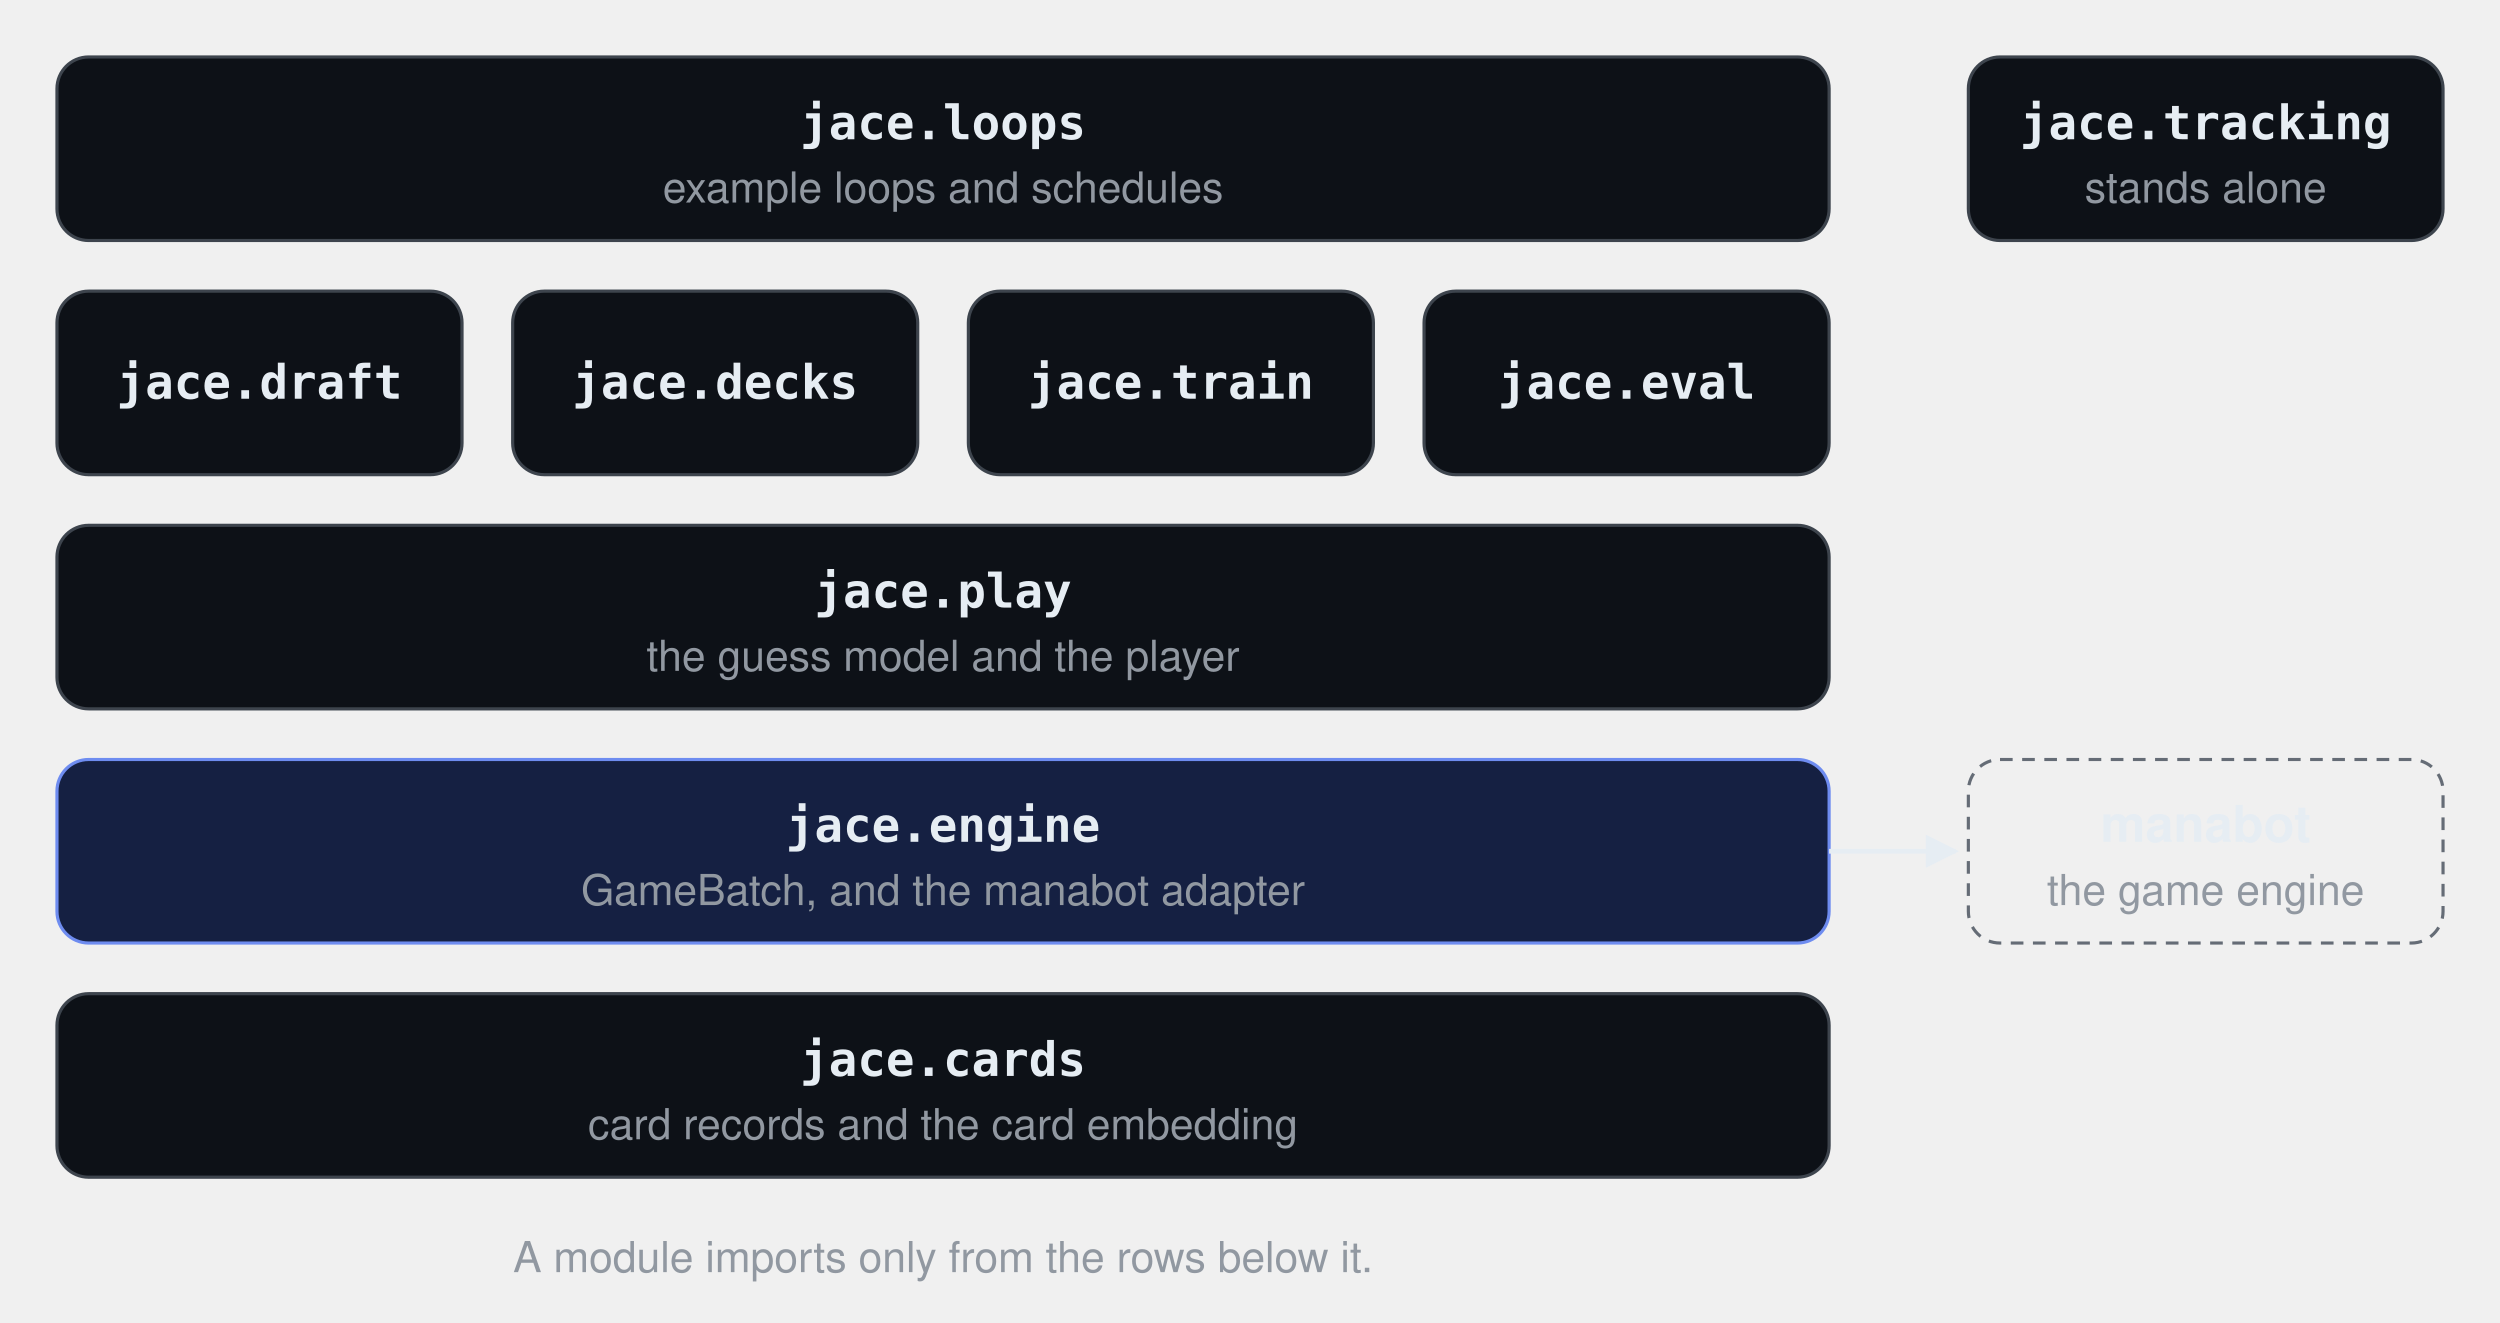
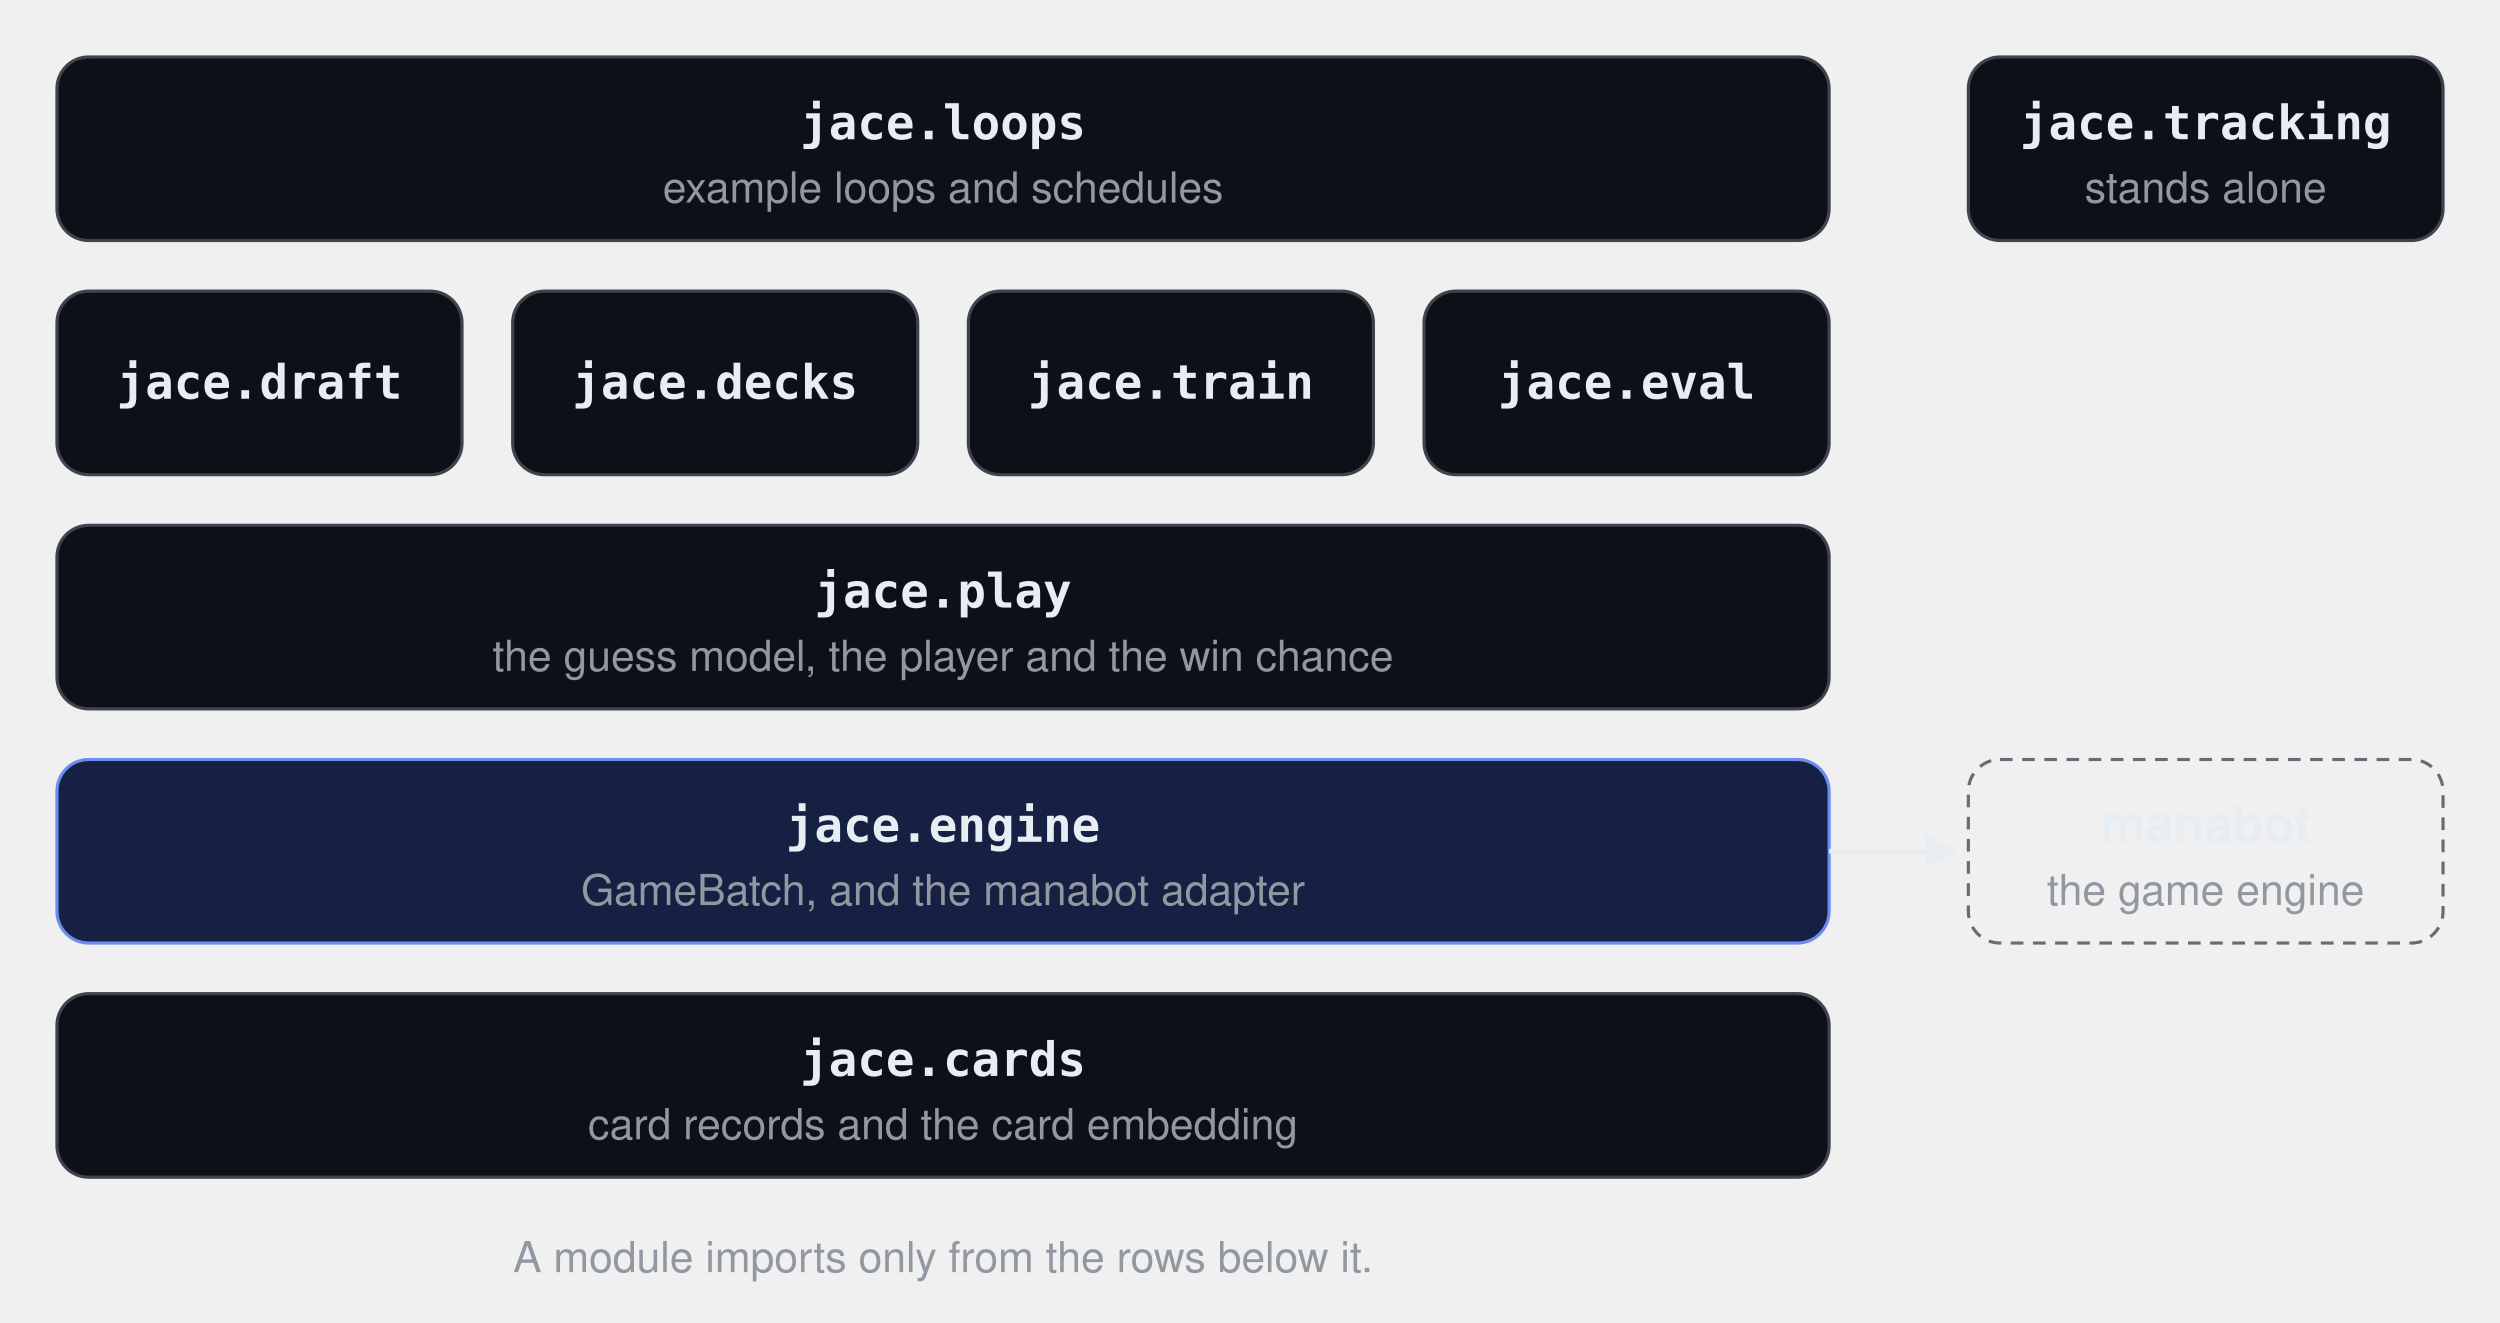
<svg xmlns="http://www.w3.org/2000/svg" viewBox="0 0 790 418" role="img" aria-label="The modules of jace in rows, where a module imports only from the rows below it. Top: jace.loops. Then jace.draft, jace.decks, jace.train and jace.eval. Then jace.play. Then jace.engine, whose adapter is the only code that imports manabot. At the bottom, jace.cards. jace.tracking stands alone. jace.engine is drawn in blue because it is the only way games are played.">
  <style>
text{font-family:-apple-system,BlinkMacSystemFont,"Segoe UI",Helvetica,Arial,sans-serif;fill:#1f2328;text-anchor:middle;font-size:16px}
.t{font-weight:600}.s{font-size:13.5px;fill:#59636e}.l{text-anchor:start}.m{font-family:ui-monospace,SFMono-Regular,Menlo,monospace;font-size:15px;font-weight:600}
.line{fill:none;stroke:#1f2328;stroke-width:1.5}.head{fill:#1f2328}
.box{fill:#ffffff;stroke:#b8bec6}.round{fill:#eef2fd;stroke:#3a5bd9}.side{fill:none;stroke:#8c959f;stroke-dasharray:4 3}
text{fill:#e6edf3}.s{fill:#9198a1}.line{stroke:#e6edf3}.head{fill:#e6edf3}.box{fill:#0d1117;stroke:#3d444d}.round{fill:#152042;stroke:#6e8cf0}.side{stroke:#656c76}
</style>
  <defs>
    <marker id="a" viewBox="0 0 10 10" refX="9" refY="5" markerWidth="7" markerHeight="7" orient="auto-start-reverse">
      <path d="M0,0 L10,5 L0,10 z" class="head" />
    </marker>
  </defs>
  <rect class="box" x="18" y="18" width="560" height="58" rx="10" />
  <text x="298" y="44" class="m">jace.loops</text>
  <text x="298" y="64" class="s">example loops and schedules</text>
  <rect class="box" x="18" y="92" width="128" height="58" rx="10" />
  <text x="82" y="126" class="m">jace.draft</text>
  <rect class="box" x="162" y="92" width="128" height="58" rx="10" />
  <text x="226" y="126" class="m">jace.decks</text>
  <rect class="box" x="306" y="92" width="128" height="58" rx="10" />
  <text x="370" y="126" class="m">jace.train</text>
  <rect class="box" x="450" y="92" width="128" height="58" rx="10" />
  <text x="514" y="126" class="m">jace.eval</text>
  <rect class="box" x="18" y="166" width="560" height="58" rx="10" />
  <text x="298" y="192" class="m">jace.play</text>
-   <text x="298" y="212" class="s">the guess model and the player</text>
+   <text x="298" y="212" class="s">the guess model, the player and the win chance</text>
  <rect class="round" x="18" y="240" width="560" height="58" rx="10" />
  <text x="298" y="266" class="m">jace.engine</text>
  <text x="298" y="286" class="s">GameBatch, and the manabot adapter</text>
  <rect class="box" x="18" y="314" width="560" height="58" rx="10" />
  <text x="298" y="340" class="m">jace.cards</text>
  <text x="298" y="360" class="s">card records and the card embedding</text>
  <rect class="side" x="622" y="240" width="150" height="58" rx="10" />
  <text x="697" y="266" class="t">manabot</text>
  <text x="697" y="286" class="s">the game engine</text>
  <path class="line" d="M578 269 H618" marker-end="url(#a)" />
  <rect class="box" x="622" y="18" width="150" height="58" rx="10" />
  <text x="697" y="44" class="m">jace.tracking</text>
  <text x="697" y="64" class="s">stands alone</text>
  <text x="298" y="402" class="s">A module imports only from the rows below it.</text>
</svg>
